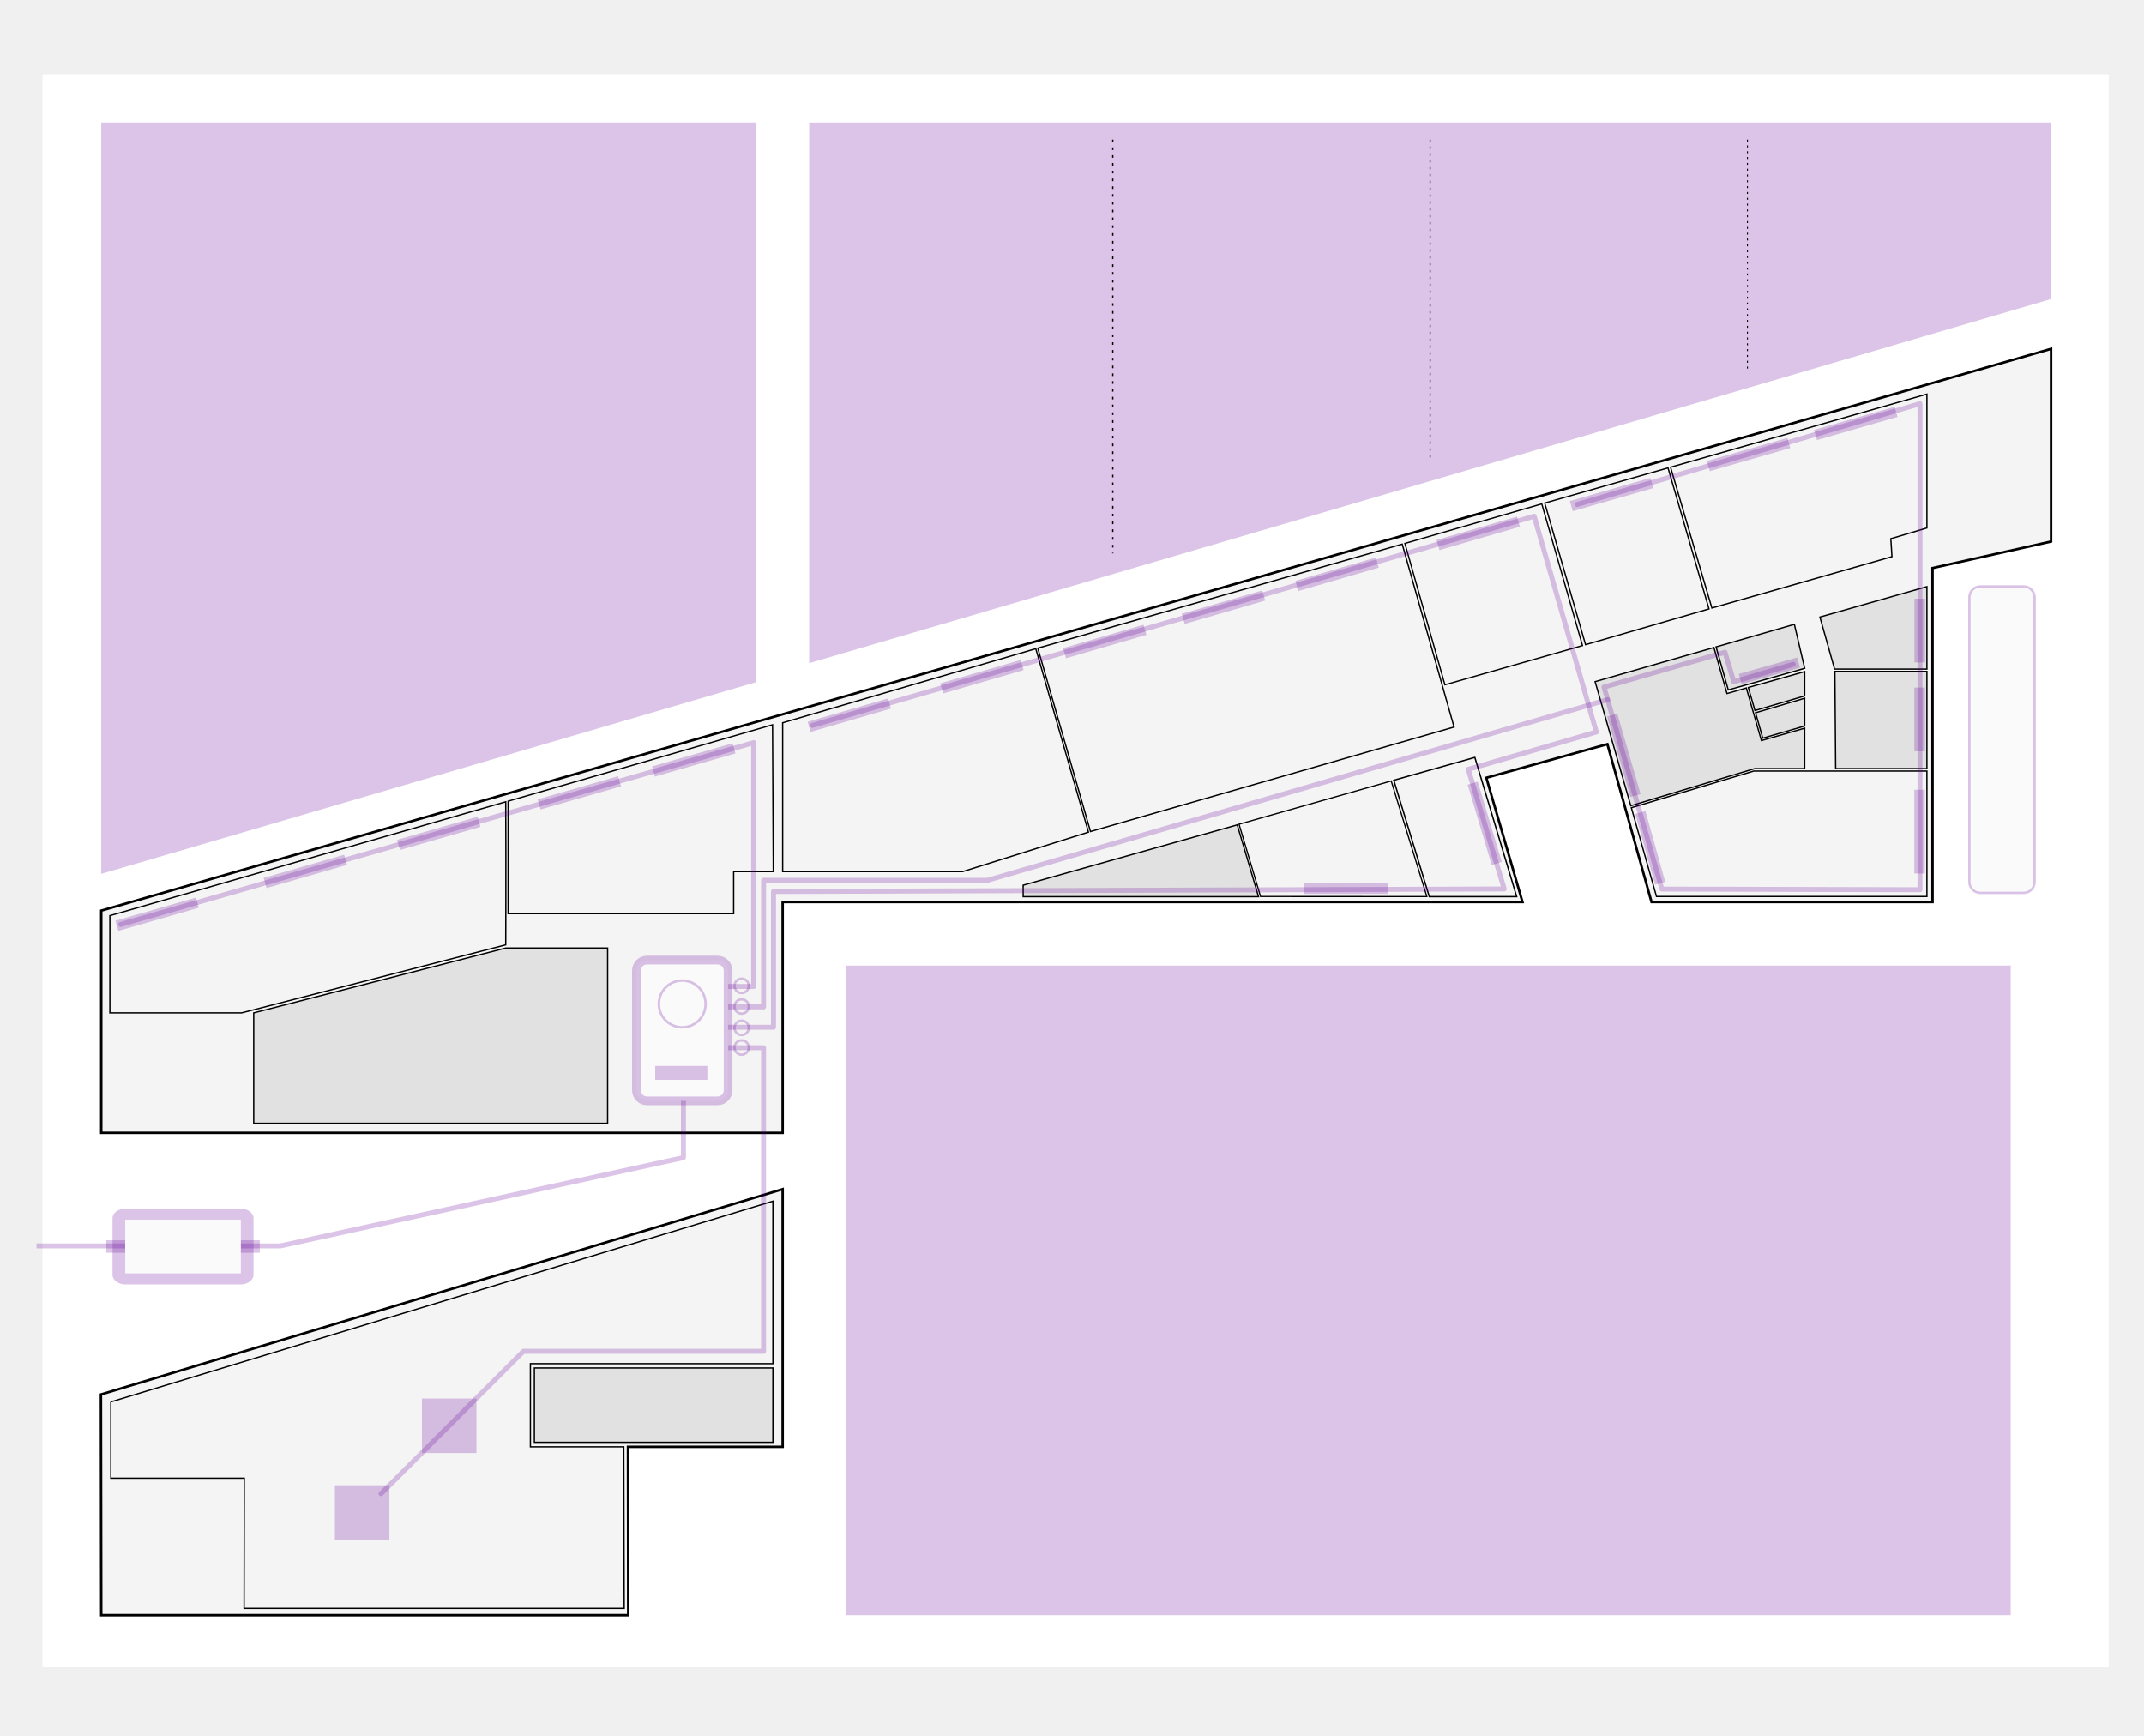
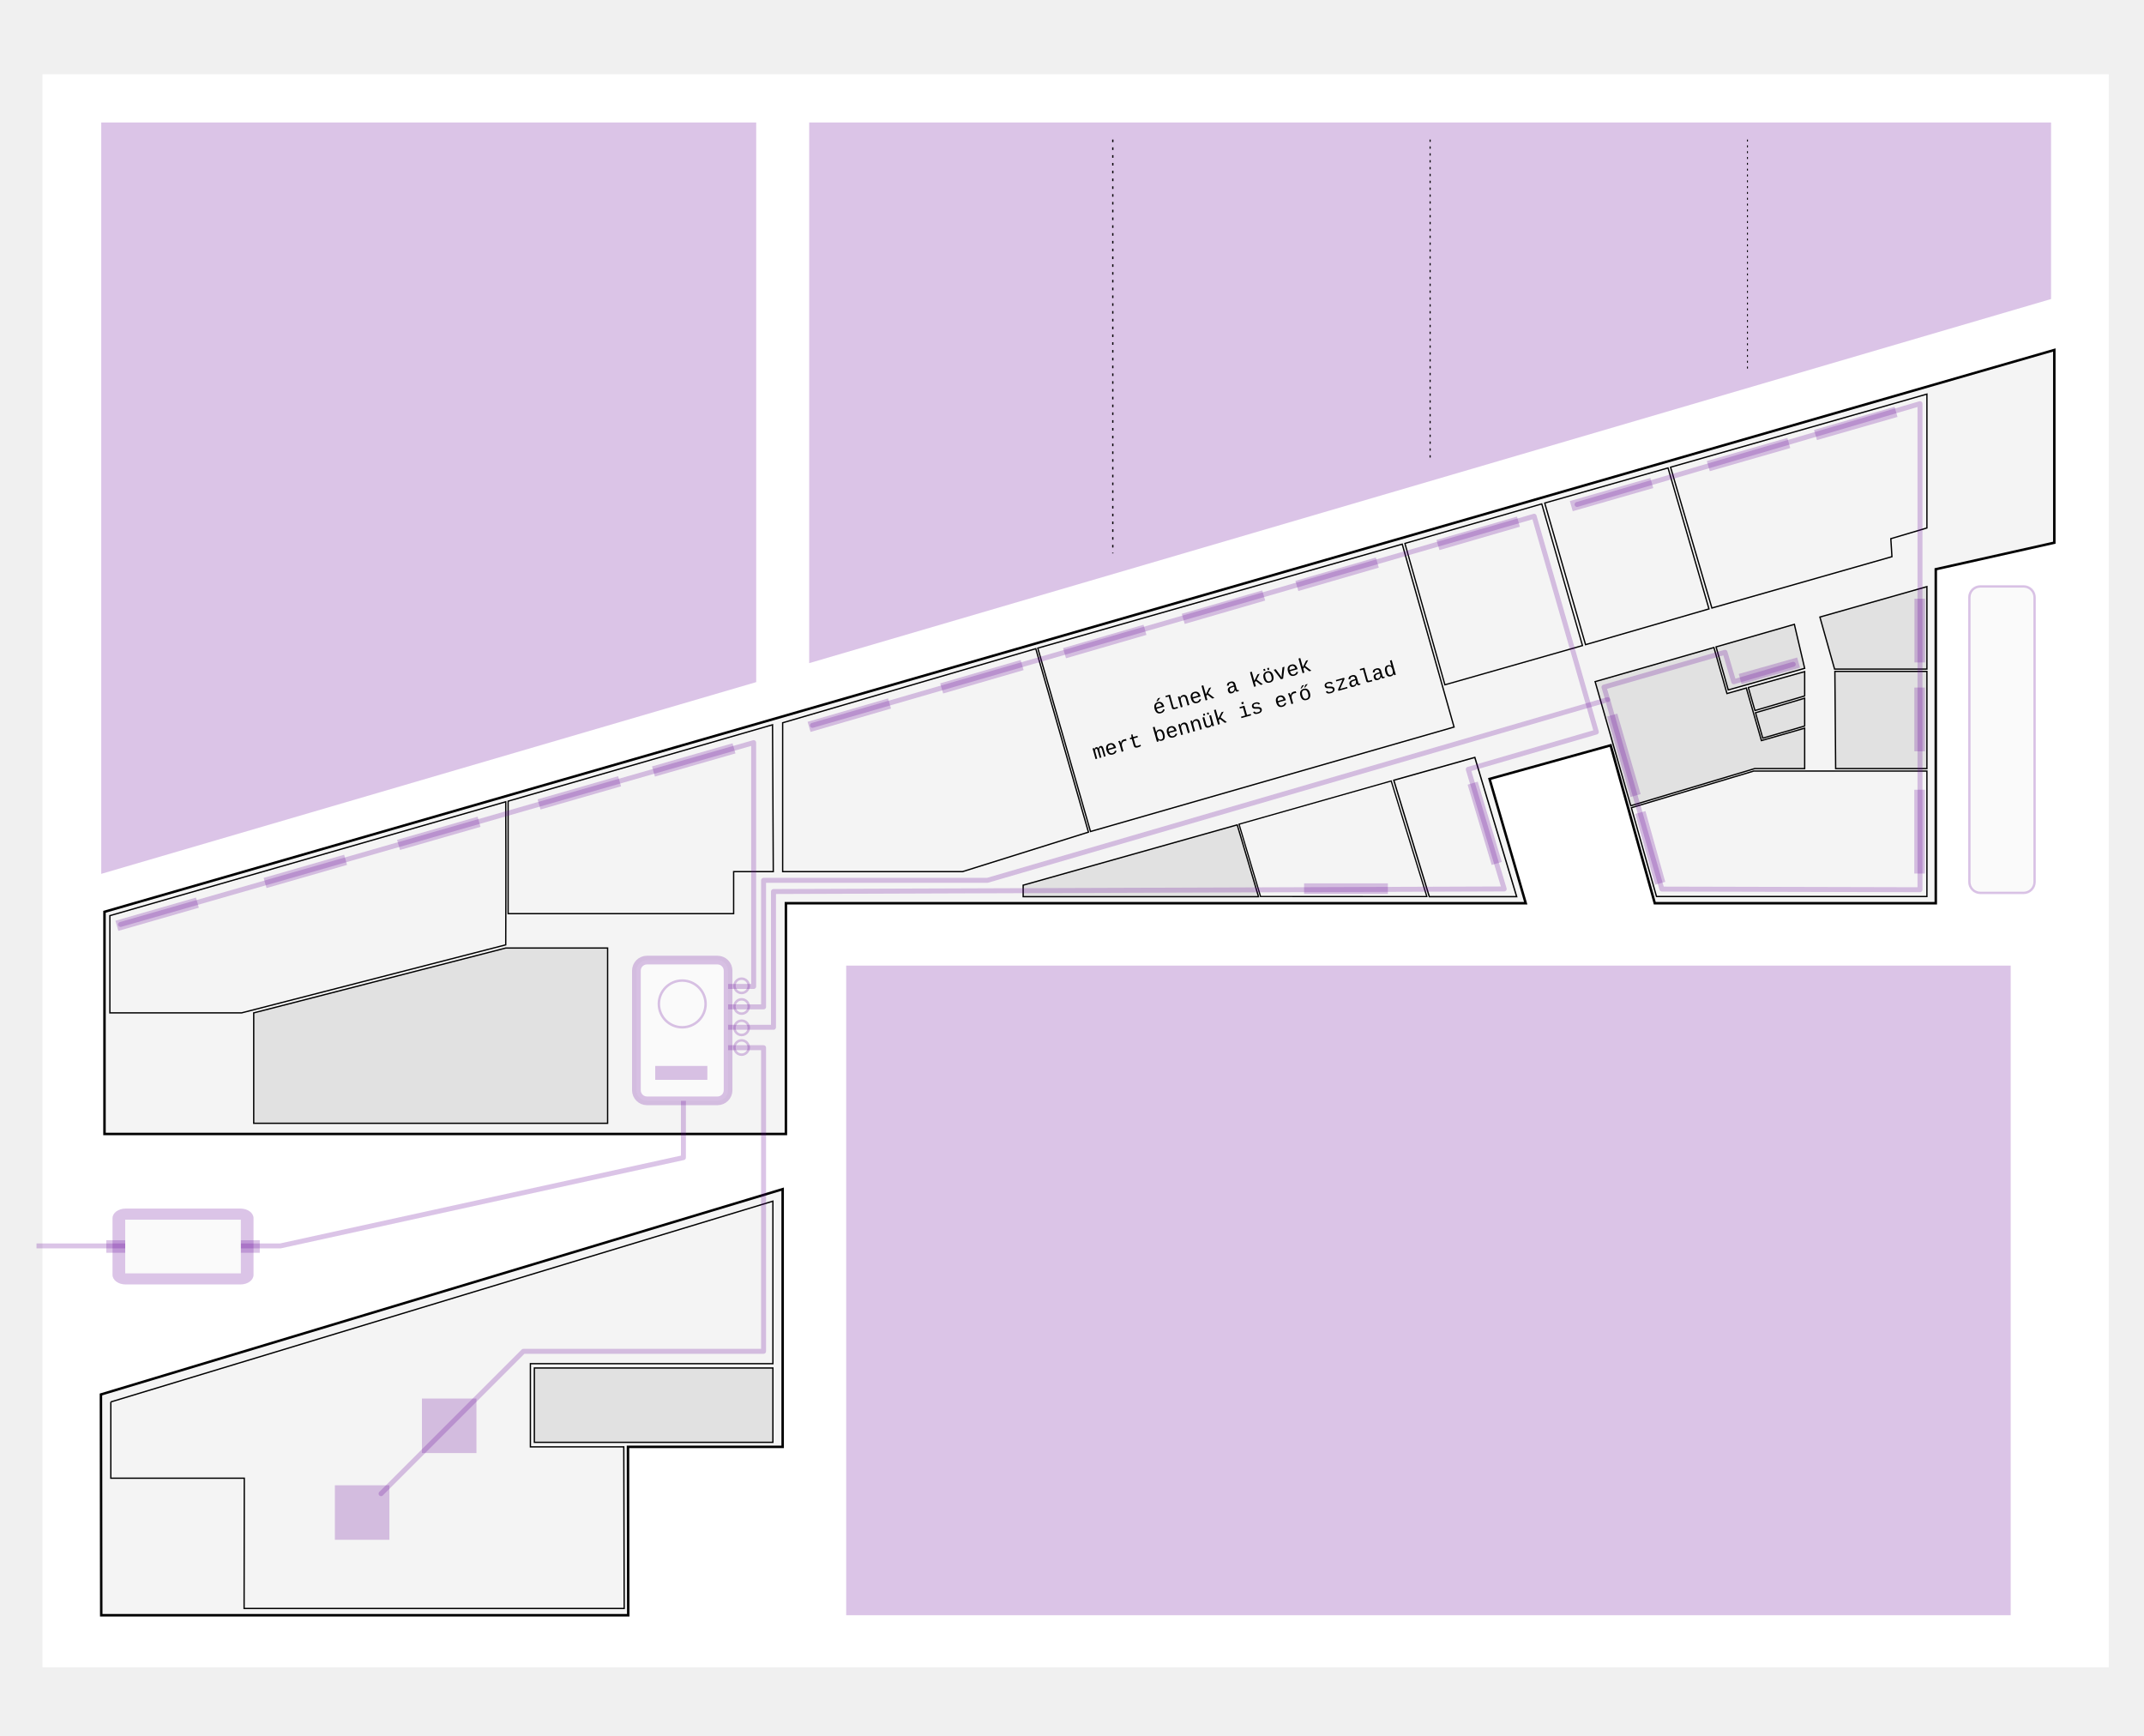
<svg xmlns="http://www.w3.org/2000/svg" width="432.435mm" height="350mm" viewBox="0 0 432.435 350" version="1.1" id="svg5">
  <defs id="defs2" />
  <g id="drawing" transform="translate(87.61958,-48.61679)" style="display:inline">
    <rect style="display:inline;opacity:1;fill:#ffffff;fill-opacity:1;stroke:none;stroke-width:0.47;stroke-linecap:butt;stroke-linejoin:round;stroke-miterlimit:4;stroke-dasharray:0.47, 3.759;stroke-dashoffset:0;stroke-opacity:1;stop-color:#000000" id="rect78717" width="416.761" height="321.272" x="-79.049" y="63.589" class="clickthrough" />
    <rect style="opacity:1;fill:#fafafa;fill-opacity:1;stroke:#660099;stroke-width:0.477;stroke-linecap:round;stroke-linejoin:round;stroke-miterlimit:4;stroke-dasharray:none;stroke-opacity:0.231;stop-color:#000000" id="rect4922" width="13.162" height="61.81" x="309.59" y="166.878" ry="2.213" />
-     <path style="fill:#000000;fill-opacity:0.045;stroke:#000000;stroke-width:0.5;stroke-linecap:butt;stroke-linejoin:miter;stroke-miterlimit:4;stroke-dasharray:none;stroke-opacity:1" d="m -67.199,232.262 -2.6e-4,44.81 h 137.438 l 2.6e-4,-46.537 149.22,1.2e-4 -7.295,-25.065 24.417,-6.778 8.905,31.842 h 56.677 v -67.358 l 23.907,-5.349 v -38.862 z" id="envelope_emelet" />
+     <path style="fill:#000000;fill-opacity:0.045;stroke:#000000;stroke-width:0.5;stroke-linecap:butt;stroke-linejoin:miter;stroke-miterlimit:4;stroke-dasharray:none;stroke-opacity:1" d="m -66.544,232.498 -2.6e-4,44.81 h 137.438 l 2.6e-4,-46.537 149.22,1.2e-4 -7.295,-25.065 24.417,-6.778 8.905,31.842 h 56.677 v -67.358 l 23.907,-5.349 v -38.862 z" id="envelope_emelet" />
    <path style="fill:#000000;fill-opacity:0.045;stroke:#000000;stroke-width:0.5;stroke-linecap:butt;stroke-linejoin:miter;stroke-miterlimit:4;stroke-dasharray:none;stroke-opacity:1" d="M -67.263,329.841 70.239,288.436 v 51.967 H 39.042 l 0.051,33.958 -106.292,-4e-4 z" id="envelope_foldszint" />
    <path style="fill:#660099;fill-opacity:0.231;stroke:none;stroke-width:0.265px;stroke-linecap:butt;stroke-linejoin:miter;stroke-opacity:1" d="M 75.588,182.353 V 73.313 l 250.482,-2.96e-4 v 35.611 z" id="path91226" class="clickthrough" />
    <rect style="display:inline;opacity:0;fill:#660099;fill-opacity:0.231;stroke:none;stroke-width:1.314;stroke-linecap:butt;stroke-linejoin:round;stroke-miterlimit:4;stroke-dasharray:none;stroke-dashoffset:0;stroke-opacity:0.231;stop-color:#000000" id="rect93623-7" width="58.473" height="31.883" x="267.598" y="73.312" />
    <rect style="display:inline;opacity:0;fill:#660099;fill-opacity:0.231;stroke:none;stroke-width:1.652;stroke-linecap:butt;stroke-linejoin:round;stroke-miterlimit:4;stroke-dasharray:none;stroke-dashoffset:0;stroke-opacity:0.231;stop-color:#000000" id="rect93623-9" width="58.473" height="50.375" x="203.594" y="73.313" />
    <rect style="display:inline;opacity:0;fill:#660099;fill-opacity:0.231;stroke:none;stroke-width:1.933;stroke-linecap:butt;stroke-linejoin:round;stroke-miterlimit:4;stroke-dasharray:none;stroke-dashoffset:0;stroke-opacity:0.231;stop-color:#000000" id="rect93623-6" width="58.473" height="68.96" x="139.591" y="73.313" />
    <rect style="opacity:0;fill:#660099;fill-opacity:0.231;stroke:none;stroke-width:2.178;stroke-linecap:butt;stroke-linejoin:round;stroke-miterlimit:4;stroke-dasharray:none;stroke-dashoffset:0;stroke-opacity:0.231;stop-color:#000000" id="rect93623" width="58.473" height="87.577" x="75.588" y="73.313" />
    <path style="fill:#660099;fill-opacity:0.231;stroke:none;stroke-width:0.265px;stroke-linecap:butt;stroke-linejoin:miter;stroke-opacity:1" d="M 64.905,73.313 H -67.199 V 224.848 L 64.905,186.179 Z" id="path92253" />
    <g id="g2723">
      <path style="display:inline;fill:none;stroke:#000000;stroke-width:0.262;stroke-linecap:butt;stroke-linejoin:miter;stroke-miterlimit:4;stroke-dasharray:0.524, 1.048;stroke-dashoffset:0;stroke-opacity:1" d="M 136.826,76.762 V 160.214" id="path942" />
      <path style="display:inline;fill:none;stroke:#000000;stroke-width:0.231;stroke-linecap:butt;stroke-linejoin:miter;stroke-miterlimit:4;stroke-dasharray:0.461, 0.923;stroke-dashoffset:0;stroke-opacity:1" d="M 200.829,76.762 V 141.429" id="path942-6" />
      <path style="display:inline;fill:none;stroke:#000000;stroke-width:0.196;stroke-linecap:butt;stroke-linejoin:miter;stroke-miterlimit:4;stroke-dasharray:0.391, 0.783;stroke-dashoffset:0;stroke-opacity:1" d="M 264.832,76.762 V 123.305" id="path942-6-3" />
    </g>
    <path style="display:inline;fill:#660099;fill-opacity:0.231;stroke:none;stroke-width:0.256;stroke-linecap:butt;stroke-linejoin:miter;stroke-miterlimit:4;stroke-dasharray:0.256, 3.074;stroke-dashoffset:0;stroke-opacity:1" d="M 317.927,243.35 H 83.054 v 131.012 H 317.927 Z" id="graph" />
    <rect style="display:inline;fill:#660099;fill-opacity:0.231;stroke:none;stroke-width:0.081;stroke-linecap:butt;stroke-linejoin:round;stroke-miterlimit:4;stroke-dasharray:none;stroke-dashoffset:0;stroke-opacity:1;stop-color:#000000" id="rect41701-4" width="30.954" height="2.526" x="-66.18" y="298.739" rx="0" ry="0" />
    <path style="fill:none;stroke:#660099;stroke-width:1;stroke-linecap:butt;stroke-linejoin:round;stroke-miterlimit:4;stroke-dasharray:none;stroke-opacity:0.231" d="m 50.221,268.504 v 13.569 l -81.292,17.807 h -49.188" id="path43866" />
    <rect style="display:inline;fill:#660099;fill-opacity:0.231;stroke:none;stroke-width:0.125;stroke-linecap:round;stroke-linejoin:round;stroke-miterlimit:4;stroke-dasharray:none;stroke-dashoffset:0;stroke-opacity:1;stop-color:#000000" id="rect14422-5" width="28.44" height="15.302" x="-64.923" y="292.351" rx="2.626" ry="1.935" />
    <rect style="display:inline;opacity:1;fill:#fafafa;fill-opacity:1;stroke:none;stroke-width:0.145;stroke-linecap:butt;stroke-linejoin:round;stroke-miterlimit:4;stroke-dasharray:none;stroke-dashoffset:0;stroke-opacity:1;stop-color:#000000" id="rect41701" width="23.323" height="10.824" x="-62.365" y="294.59" rx="0" ry="0" />
+     <text xml:space="preserve" style="font-style:normal;font-weight:normal;font-size:4.233px;line-height:1.25;font-family:sans-serif;display:inline;fill:#000000;fill-opacity:1;stroke:none;stroke-width:0.265" x="108.074" y="224.885" id="text4804" transform="rotate(-15.7019)" class="clickthrough">
+       <tspan id="tspan4802" style="font-style:normal;font-variant:normal;font-weight:normal;font-stretch:normal;font-size:4.233px;font-family:'Courier New';-inkscape-font-specification:'Courier New';text-align:center;text-anchor:middle;stroke-width:0.265" x="108.074" y="224.885">élnek a kövek</tspan>
+       <tspan style="font-style:normal;font-variant:normal;font-weight:normal;font-stretch:normal;font-size:4.233px;font-family:'Courier New';-inkscape-font-specification:'Courier New';text-align:center;text-anchor:middle;stroke-width:0.265" x="108.074" y="230.272" id="tspan8358">mert bennük is erő szalad</tspan>
+     </text>
    <path style="fill:none;stroke:#000000;stroke-width:0.265px;stroke-linecap:butt;stroke-linejoin:miter;stroke-opacity:1" d="m 195.203,158.354 -73.506,20.969 10.633,36.986 73.328,-21.07 z" id="OktopuszKeramia" />
    <path style="fill:#000000;fill-opacity:0.08;stroke:#000000;stroke-width:0.265px;stroke-linecap:butt;stroke-linejoin:miter;stroke-opacity:1" d="m 161.923,214.966 -43.176,12.166 v 2.313 h 47.469 z" id="haromszogRaktar" />
    <path style="fill:#000000;fill-opacity:0.08;stroke:#000000;stroke-width:0.265px;stroke-linecap:butt;stroke-linejoin:miter;stroke-opacity:1" d="m 241.296,211.112 -7.188,-25.028 23.962,-6.881 2.633,9.284 3.902,-1.121 3.046,10.607 8.724,-2.507 v 8.156 h -10.085 z" id="GEP" />
    <path style="fill:#000000;fill-opacity:0.08;stroke:#000000;stroke-width:0.265px;stroke-linecap:butt;stroke-linejoin:miter;stroke-opacity:1" d="m 279.446,173.059 21.583,-6.136 v 16.636 h -18.623 z" id="kistargyalo" />
    <path style="fill:#000000;fill-opacity:0.08;stroke:#000000;stroke-width:0.265px;stroke-linecap:butt;stroke-linejoin:miter;stroke-opacity:1" d="m 301.029,184.014 1e-5,19.61 H 282.623 l -0.156,-19.61 z" id="OktopuszSzitaKismuhely" />
    <path style="fill:#000000;fill-opacity:0.08;stroke:#000000;stroke-width:0.265px;stroke-linecap:butt;stroke-linejoin:miter;stroke-opacity:1" d="m 276.375,184.059 -11.368,3.199 1.336,4.652 10.032,-2.944 z" id="wc1" />
    <path style="fill:#000000;fill-opacity:0.08;stroke:#000000;stroke-width:0.265px;stroke-linecap:butt;stroke-linejoin:miter;stroke-opacity:1" d="m 276.375,189.428 v 5.607 l -8.453,2.447 -1.461,-5.125 z" id="wc2" />
    <path style="fill:#000000;fill-opacity:0.08;stroke:#000000;stroke-width:0.265px;stroke-linecap:butt;stroke-linejoin:miter;stroke-opacity:1" d="m 274.295,174.526 -15.794,4.552 2.461,8.679 15.413,-4.358 z" id="wc3" />
    <path style="display:inline;fill:#000000;fill-opacity:0.08;stroke:#000000;stroke-width:0.265;stroke-linecap:butt;stroke-linejoin:miter;stroke-miterlimit:4;stroke-dasharray:none;stroke-opacity:1" d="m 34.934,239.808 -20.548,-4e-5 -50.832,13.076 v 22.269 l 71.38,-3.8e-4 z" id="pult" />
    <path style="display:inline;fill:#000000;fill-opacity:0.08;stroke:#000000;stroke-width:0.265px;stroke-linecap:butt;stroke-linejoin:miter;stroke-opacity:1" d="m 68.271,324.5 v 14.989 h -48.113 v -14.989 z" id="lenti_wc" />
    <g id="g912">
      <path style="display:inline;fill:none;stroke:#000000;stroke-width:0.265px;stroke-linecap:butt;stroke-linejoin:miter;stroke-opacity:1" d="m 249.325,142.838 8.335,28.402 36.318,-10.36 -0.228,-3.626 7.28,-2.161 v -26.997 z" id="Gólyafészek" />
      <path style="display:inline;fill:none;stroke:#000000;stroke-width:0.265px;stroke-linecap:butt;stroke-linejoin:miter;stroke-opacity:1" d="m 241.416,211.511 24.682,-7.397 h 34.931 v 25.306 h -54.54 z" id="Oktopusz" />
      <path style="display:inline;fill:none;stroke:#000000;stroke-width:0.263px;stroke-linecap:butt;stroke-linejoin:miter;stroke-opacity:1" d="m 223.944,150.065 24.872,-7.081 8.259,28.432 -24.897,7.212 z" id="PK" />
      <path style="display:inline;fill:none;stroke:#000000;stroke-width:0.259px;stroke-linecap:butt;stroke-linejoin:miter;stroke-opacity:1" d="m 223.348,150.241 -27.604,7.966 8.067,28.512 27.748,-7.909 z" id="SZGK" />
      <path style="display:inline;fill:none;stroke:#000000;stroke-width:0.275px;stroke-linecap:butt;stroke-linejoin:miter;stroke-opacity:1" d="m 193.501,205.969 16.345,-4.603 8.439,28.079 h -17.62 z" id="Gólyairoda" />
      <path style="display:inline;fill:none;stroke:#000000;stroke-width:0.247px;stroke-linecap:butt;stroke-linejoin:miter;stroke-opacity:1" d="m 192.982,206.118 -30.694,8.717 4.339,14.581 33.543,0.012 z" id="Lahmacun" />
      <path style="fill:none;stroke:#000000;stroke-width:0.265px;stroke-linecap:butt;stroke-linejoin:miter;stroke-opacity:1" d="m 121.291,179.439 10.624,36.995 -25.401,7.966 H 70.239 v -30.02 z" id="Mérce" />
      <path style="fill:none;stroke:#000000;stroke-width:0.265px;stroke-linecap:butt;stroke-linejoin:miter;stroke-opacity:1" d="m 68.346,224.399 -0.149,-29.618 -53.33,15.41 v 22.688 h 45.486 l 4.94e-4,-8.48 z" id="kisterem" />
      <path style="fill:none;stroke:#000000;stroke-width:0.265px;stroke-linecap:butt;stroke-linejoin:miter;stroke-opacity:1" d="m 14.385,210.313 -79.843,22.964 v 19.607 h 26.56 l 53.283,-13.721 c 0,0 0.062,-14.952 -1.64e-4,-28.849 z" id="vendégtér" />
      <path style="fill:none;stroke:#000000;stroke-width:0.265px;stroke-linecap:butt;stroke-linejoin:miter;stroke-opacity:1" d="m -65.267,331.342 133.538,-40.484 v 32.772 h -48.913 v 16.774 h 18.837 l 0.083,32.587 h -76.665 l 0.04,-26.26 h -26.92 v -15.388" id="Trafóház" />
    </g>
    <g id="g33836" transform="translate(-4.233333,4.233333)" class="clickthrough">
      <rect style="opacity:1;fill:#660099;fill-opacity:0.231;stroke:none;stroke-width:0.215;stroke-linecap:butt;stroke-linejoin:round;stroke-miterlimit:4;stroke-dasharray:none;stroke-dashoffset:0;stroke-opacity:0.231;stop-color:#000000" id="rect33730" width="10.995" height="10.995" x="-15.842" y="343.921" />
      <rect style="display:inline;fill:#660099;fill-opacity:0.231;stroke:none;stroke-width:0.215;stroke-linecap:butt;stroke-linejoin:round;stroke-miterlimit:4;stroke-dasharray:none;stroke-dashoffset:0;stroke-opacity:0.231;stop-color:#000000" id="rect33730-9" width="10.995" height="10.995" x="1.713" y="326.428" />
    </g>
    <g id="g33423" class="clickthrough">
      <rect style="display:inline;fill:#660099;fill-opacity:0.231;stroke:none;stroke-width:0.215;stroke-linecap:butt;stroke-linejoin:round;stroke-miterlimit:4;stroke-dasharray:none;stroke-dashoffset:0;stroke-opacity:0.231;stop-color:#000000" id="rect31216-2-3-52" width="16.898" height="2.128" x="-13.937" y="207.4" ry="0" transform="rotate(-16.0342)" />
      <rect style="display:inline;fill:#660099;fill-opacity:0.231;stroke:none;stroke-width:0.215;stroke-linecap:butt;stroke-linejoin:round;stroke-miterlimit:4;stroke-dasharray:none;stroke-dashoffset:0;stroke-opacity:0.231;stop-color:#000000" id="rect31216-2-3-9" width="16.898" height="2.128" x="-37.952" y="207.406" ry="0" transform="rotate(-16.0342)" />
      <rect style="display:inline;fill:#660099;fill-opacity:0.231;stroke:none;stroke-width:0.215;stroke-linecap:butt;stroke-linejoin:round;stroke-miterlimit:4;stroke-dasharray:none;stroke-dashoffset:0;stroke-opacity:0.231;stop-color:#000000" id="rect31216-2-3-52-2" width="16.898" height="2.128" x="-67.448" y="207.428" ry="0" transform="rotate(-16.0342)" />
      <rect style="display:inline;fill:#660099;fill-opacity:0.231;stroke:none;stroke-width:0.215;stroke-linecap:butt;stroke-linejoin:round;stroke-miterlimit:4;stroke-dasharray:none;stroke-dashoffset:0;stroke-opacity:0.231;stop-color:#000000" id="rect31216-2-3-9-4" width="16.898" height="2.128" x="-95.438" y="207.37" ry="0" transform="rotate(-16.0342)" />
      <rect style="display:inline;fill:#660099;fill-opacity:0.231;stroke:none;stroke-width:0.215;stroke-linecap:butt;stroke-linejoin:round;stroke-miterlimit:4;stroke-dasharray:none;stroke-dashoffset:0;stroke-opacity:0.231;stop-color:#000000" id="rect31216-2-3-9-7" width="16.898" height="2.128" x="-126.548" y="207.414" ry="0" transform="rotate(-16.0342)" />
    </g>
    <g id="g33266" class="clickthrough" style="display:inline">
      <rect style="display:inline;fill:#660099;fill-opacity:0.231;stroke:none;stroke-width:0.202;stroke-linecap:butt;stroke-linejoin:round;stroke-miterlimit:4;stroke-dasharray:none;stroke-dashoffset:0;stroke-opacity:0.231;stop-color:#000000" id="rect31216-5" width="14.824" height="2.128" x="270.131" y="-178.086" ry="0" transform="rotate(74.37511)" />
      <rect style="display:inline;fill:#660099;fill-opacity:0.231;stroke:none;stroke-width:0.215;stroke-linecap:butt;stroke-linejoin:round;stroke-miterlimit:4;stroke-dasharray:none;stroke-dashoffset:0;stroke-opacity:0.231;stop-color:#000000" id="rect31216-2" width="16.898" height="2.128" x="207.881" y="-300.616" ry="0" transform="rotate(90)" />
      <rect style="display:inline;fill:#660099;fill-opacity:0.231;stroke:none;stroke-width:0.215;stroke-linecap:butt;stroke-linejoin:round;stroke-miterlimit:4;stroke-dasharray:none;stroke-dashoffset:0;stroke-opacity:0.231;stop-color:#000000" id="rect31216-2-3" width="16.898" height="2.128" x="230.066" y="206.916" ry="0" transform="rotate(-16.0342)" />
      <rect style="display:inline;fill:#660099;fill-opacity:0.231;stroke:none;stroke-width:0.215;stroke-linecap:butt;stroke-linejoin:round;stroke-miterlimit:4;stroke-dasharray:none;stroke-dashoffset:0;stroke-opacity:0.231;stop-color:#000000" id="rect31216-2-3-5" width="16.898" height="2.128" x="207.547" y="206.973" ry="0" transform="rotate(-16.0342)" />
      <rect style="display:inline;fill:#660099;fill-opacity:0.231;stroke:none;stroke-width:0.183;stroke-linecap:butt;stroke-linejoin:round;stroke-miterlimit:4;stroke-dasharray:none;stroke-dashoffset:0;stroke-opacity:0.231;stop-color:#000000" id="rect31216-2-3-5-6" width="12.244" height="2.128" x="203.242" y="248.944" ry="0" transform="matrix(0.9625472,-0.2711142,0.2709199,0.9626019,0,0)" />
      <rect style="display:inline;fill:#660099;fill-opacity:0.231;stroke:none;stroke-width:0.215;stroke-linecap:butt;stroke-linejoin:round;stroke-miterlimit:4;stroke-dasharray:none;stroke-dashoffset:0;stroke-opacity:0.231;stop-color:#000000" id="rect31216-2-3-6" width="16.898" height="2.128" x="178.761" y="207.098" ry="0" transform="rotate(-16.0342)" />
      <rect style="display:inline;fill:#660099;fill-opacity:0.231;stroke:none;stroke-width:0.215;stroke-linecap:butt;stroke-linejoin:round;stroke-miterlimit:4;stroke-dasharray:none;stroke-dashoffset:0;stroke-opacity:0.231;stop-color:#000000" id="rect31216-1-8-1" width="16.898" height="2.128" x="251.416" y="-175.436" ry="0" transform="rotate(73.80998)" />
      <rect style="display:inline;fill:#660099;fill-opacity:0.231;stroke:none;stroke-width:0.188;stroke-linecap:butt;stroke-linejoin:round;stroke-miterlimit:4;stroke-dasharray:none;stroke-dashoffset:0;stroke-opacity:0.231;stop-color:#000000" id="rect31216-2-1" width="12.853" height="2.128" x="169.357" y="-300.649" ry="0" transform="rotate(90)" />
      <rect style="display:inline;fill:#660099;fill-opacity:0.231;stroke:none;stroke-width:0.188;stroke-linecap:butt;stroke-linejoin:round;stroke-miterlimit:4;stroke-dasharray:none;stroke-dashoffset:0;stroke-opacity:0.231;stop-color:#000000" id="rect31216-2-1-2" width="12.853" height="2.128" x="187.281" y="-300.629" ry="0" transform="rotate(90)" />
    </g>
    <g id="g32196" class="clickthrough">
      <rect style="opacity:1;fill:#660099;fill-opacity:0.231;stroke:none;stroke-width:0.215;stroke-linecap:butt;stroke-linejoin:round;stroke-miterlimit:4;stroke-dasharray:none;stroke-dashoffset:0;stroke-opacity:0.231;stop-color:#000000" id="rect31216" width="16.898" height="2.128" x="175.411" y="226.764" ry="0" />
      <rect style="display:inline;fill:#660099;fill-opacity:0.231;stroke:none;stroke-width:0.215;stroke-linecap:butt;stroke-linejoin:round;stroke-miterlimit:4;stroke-dasharray:none;stroke-dashoffset:0;stroke-opacity:0.231;stop-color:#000000" id="rect31216-1" width="16.898" height="2.128" x="257.954" y="-142.417" ry="0" transform="rotate(73.32834)" />
      <rect style="display:inline;fill:#660099;fill-opacity:0.231;stroke:none;stroke-width:0.215;stroke-linecap:butt;stroke-linejoin:round;stroke-miterlimit:4;stroke-dasharray:none;stroke-dashoffset:0;stroke-opacity:0.231;stop-color:#000000" id="rect31216-1-8" width="16.898" height="2.128" x="150.182" y="207.619" ry="0" transform="rotate(-16.19002)" />
      <rect style="display:inline;fill:#660099;fill-opacity:0.231;stroke:none;stroke-width:0.215;stroke-linecap:butt;stroke-linejoin:round;stroke-miterlimit:4;stroke-dasharray:none;stroke-dashoffset:0;stroke-opacity:0.231;stop-color:#000000" id="rect31216-1-8-0" width="16.898" height="2.128" x="45.991" y="207.478" ry="0" transform="rotate(-16.19002)" />
      <rect style="display:inline;fill:#660099;fill-opacity:0.231;stroke:none;stroke-width:0.215;stroke-linecap:butt;stroke-linejoin:round;stroke-miterlimit:4;stroke-dasharray:none;stroke-dashoffset:0;stroke-opacity:0.231;stop-color:#000000" id="rect31216-1-8-05" width="16.898" height="2.128" x="18.144" y="207.467" ry="0" transform="rotate(-16.19002)" />
    </g>
    <g id="g900">
      <rect style="display:inline;fill:#660099;fill-opacity:0.231;stroke:none;stroke-width:0.215;stroke-linecap:butt;stroke-linejoin:round;stroke-miterlimit:4;stroke-dasharray:none;stroke-dashoffset:0;stroke-opacity:0.231;stop-color:#000000" id="rect31216-1-8-05-1" width="16.898" height="2.128" x="71.765" y="207.564" ry="0" transform="rotate(-16.19002)" />
      <rect style="display:inline;fill:#660099;fill-opacity:0.231;stroke:none;stroke-width:0.215;stroke-linecap:butt;stroke-linejoin:round;stroke-miterlimit:4;stroke-dasharray:none;stroke-dashoffset:0;stroke-opacity:0.231;stop-color:#000000" id="rect31216-1-8-05-8" width="16.898" height="2.128" x="96.692" y="207.593" ry="0" transform="rotate(-16.19002)" />
      <rect style="display:inline;fill:#660099;fill-opacity:0.231;stroke:none;stroke-width:0.215;stroke-linecap:butt;stroke-linejoin:round;stroke-miterlimit:4;stroke-dasharray:none;stroke-dashoffset:0;stroke-opacity:0.231;stop-color:#000000" id="rect31216-1-8-05-8-2" width="16.898" height="2.128" x="120.553" y="207.607" ry="0" transform="rotate(-16.19002)" />
    </g>
    <path style="fill:none;stroke:#660099;stroke-width:1;stroke-linecap:round;stroke-linejoin:round;stroke-miterlimit:4;stroke-dasharray:none;stroke-opacity:0.231" d="m 46.68,259.908 19.71,-4.1e-4 v 8.769 52.461 l -48.441,4.1e-4 -28.707,28.707" id="path7279" class="clickthrough" />
    <path style="fill:none;stroke:#660099;stroke-width:1;stroke-linecap:round;stroke-linejoin:round;stroke-miterlimit:4;stroke-dasharray:none;stroke-opacity:0.231" d="m 47.185,255.792 21.205,-3.3e-4 1.87e-4,-27.381 147.382,-0.518 -7.251,-24.131 25.833,-7.518 -12.543,-43.514 -145.566,42.17" id="path6020" class="clickthrough" />
    <path style="fill:none;stroke:#660099;stroke-width:1;stroke-linecap:round;stroke-linejoin:round;stroke-miterlimit:4;stroke-dasharray:none;stroke-opacity:0.231" d="m 46.68,247.558 17.71,-7e-5 V 198.381 l -127.688,36.669" id="path6552" class="clickthrough" />
    <path style="fill:none;stroke:#660099;stroke-width:1;stroke-linecap:round;stroke-linejoin:round;stroke-miterlimit:4;stroke-dasharray:none;stroke-opacity:0.231" d="m 236.637,189.714 -0.745,-2.527 24.416,-7.023 1.757,5.943 12.006,-3.52" id="path1049" />
    <path style="fill:none;stroke:#660099;stroke-width:1;stroke-linecap:round;stroke-linejoin:round;stroke-miterlimit:4;stroke-dasharray:none;stroke-opacity:0.231" d="M 47.714,251.675 H 66.39 l 1.67e-4,-25.523 h 45.138 l 125.109,-36.438 10.936,38.204 52.058,0.129 v -98.02 l -69.163,20.327" id="path5000" class="clickthrough" />
    <rect style="opacity:1;fill:#fafafa;fill-opacity:1;stroke:#660099;stroke-width:1.755;stroke-linecap:round;stroke-linejoin:round;stroke-miterlimit:4;stroke-dasharray:none;stroke-dashoffset:0;stroke-opacity:0.231;stop-color:#000000" id="rect14620" width="18.49" height="28.387" x="40.739" y="242.236" ry="2.14" />
    <rect style="opacity:1;fill:#660099;fill-opacity:0.231;stroke:none;stroke-width:0.204;stroke-linecap:round;stroke-linejoin:round;stroke-miterlimit:4;stroke-dasharray:none;stroke-dashoffset:0;stroke-opacity:0.79;stop-color:#000000" id="rect14422" width="10.515" height="2.803" x="44.536" y="263.584" class="clickthrough" />
    <circle style="display:inline;fill:none;fill-opacity:0.231;stroke:#660099;stroke-width:0.5;stroke-linecap:butt;stroke-linejoin:round;stroke-miterlimit:4;stroke-dasharray:none;stroke-dashoffset:0;stroke-opacity:0.231;stop-color:#000000" id="path79704-9" cx="49.984" cy="251.079" r="4.713" class="clickthrough" />
    <circle style="opacity:1;fill:none;fill-opacity:0.231;stroke:#660099;stroke-width:0.5;stroke-linecap:butt;stroke-linejoin:round;stroke-miterlimit:4;stroke-dasharray:none;stroke-dashoffset:0;stroke-opacity:0.231;stop-color:#000000" id="path79704" cx="61.961" cy="247.427" r="1.444" />
    <circle style="display:inline;fill:none;fill-opacity:0.231;stroke:#660099;stroke-width:0.5;stroke-linecap:butt;stroke-linejoin:round;stroke-miterlimit:4;stroke-dasharray:none;stroke-dashoffset:0;stroke-opacity:0.231;stop-color:#000000" id="path79704-7" cx="61.961" cy="259.873" r="1.444" />
    <circle style="display:inline;fill:none;fill-opacity:0.231;stroke:#660099;stroke-width:0.5;stroke-linecap:butt;stroke-linejoin:round;stroke-miterlimit:4;stroke-dasharray:none;stroke-dashoffset:0;stroke-opacity:0.231;stop-color:#000000" id="path79704-2" cx="61.961" cy="255.897" r="1.444" />
    <circle style="display:inline;fill:none;fill-opacity:0.231;stroke:#660099;stroke-width:0.5;stroke-linecap:butt;stroke-linejoin:round;stroke-miterlimit:4;stroke-dasharray:none;stroke-dashoffset:0;stroke-opacity:0.231;stop-color:#000000" id="path79704-8" cx="61.961" cy="251.594" r="1.444" />
    <path style="fill:none;fill-opacity:0.281;stroke:none;stroke-width:0.265;stroke-linecap:butt;stroke-linejoin:miter;stroke-miterlimit:4;stroke-dasharray:0.265, 3.18;stroke-dashoffset:0;stroke-opacity:1" d="M 15.84,241.412 H 66.448 v 31.712 H 15.84 Z" id="control" />
  </g>
</svg>
